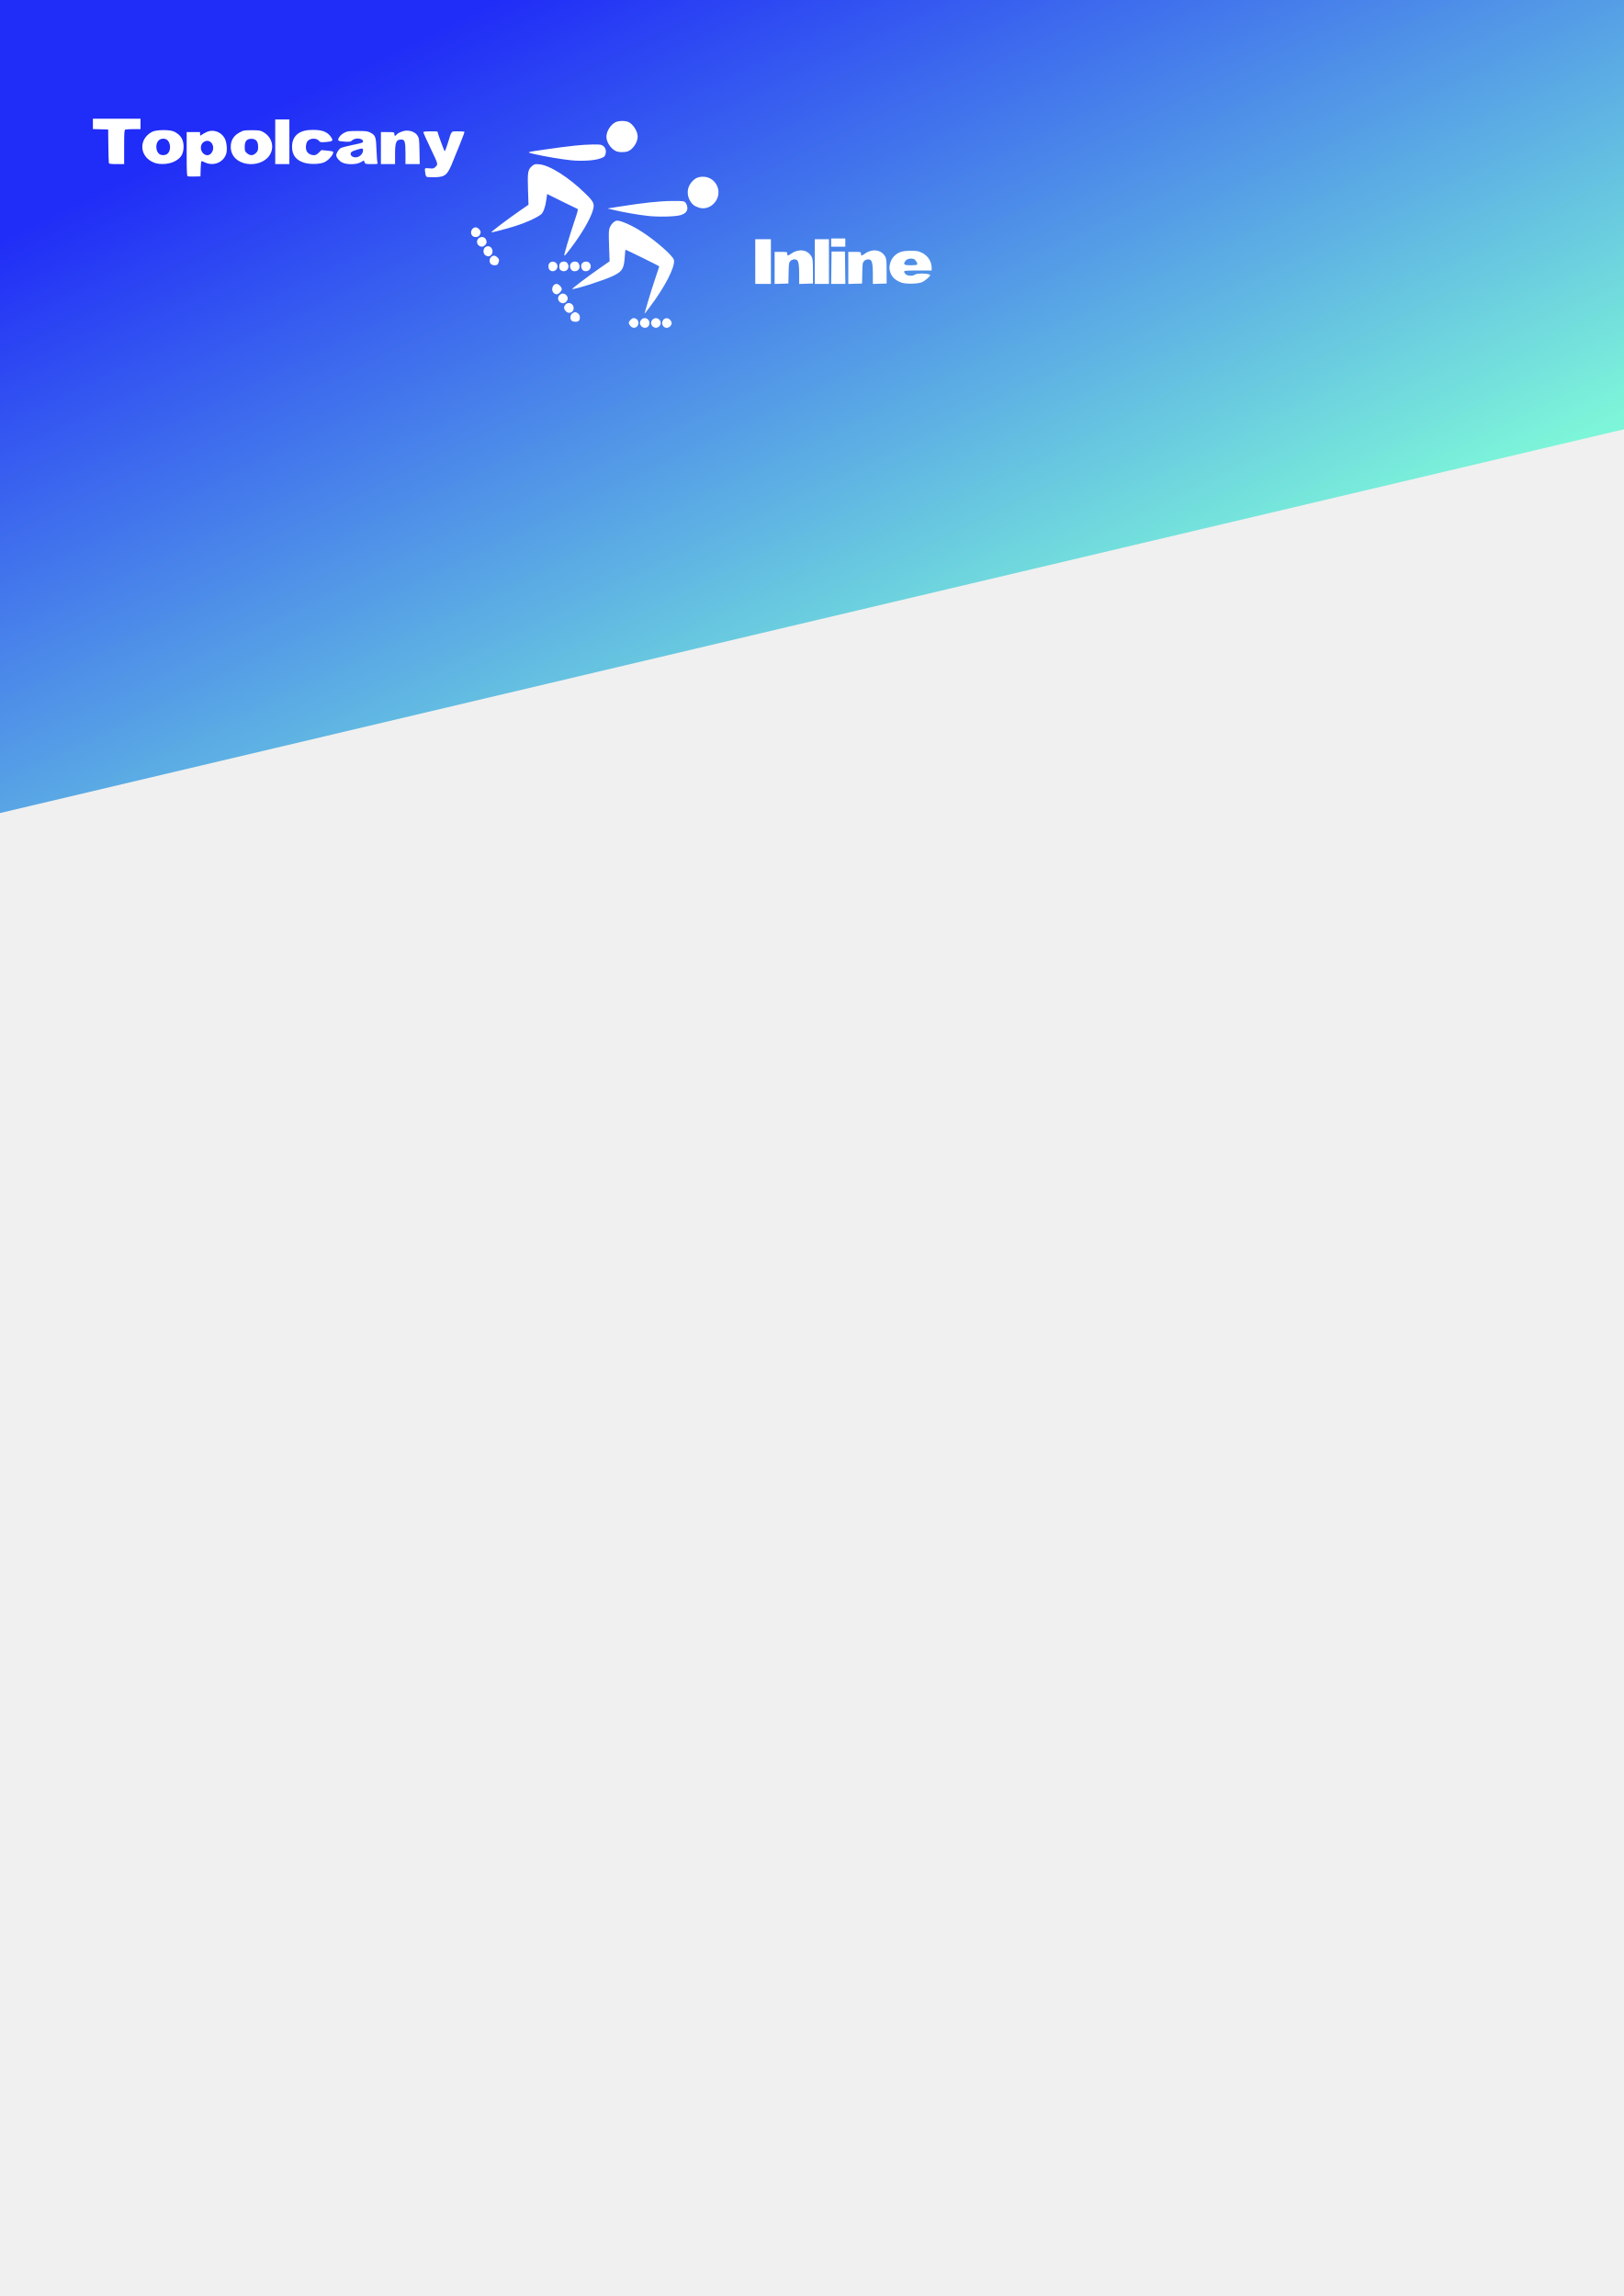
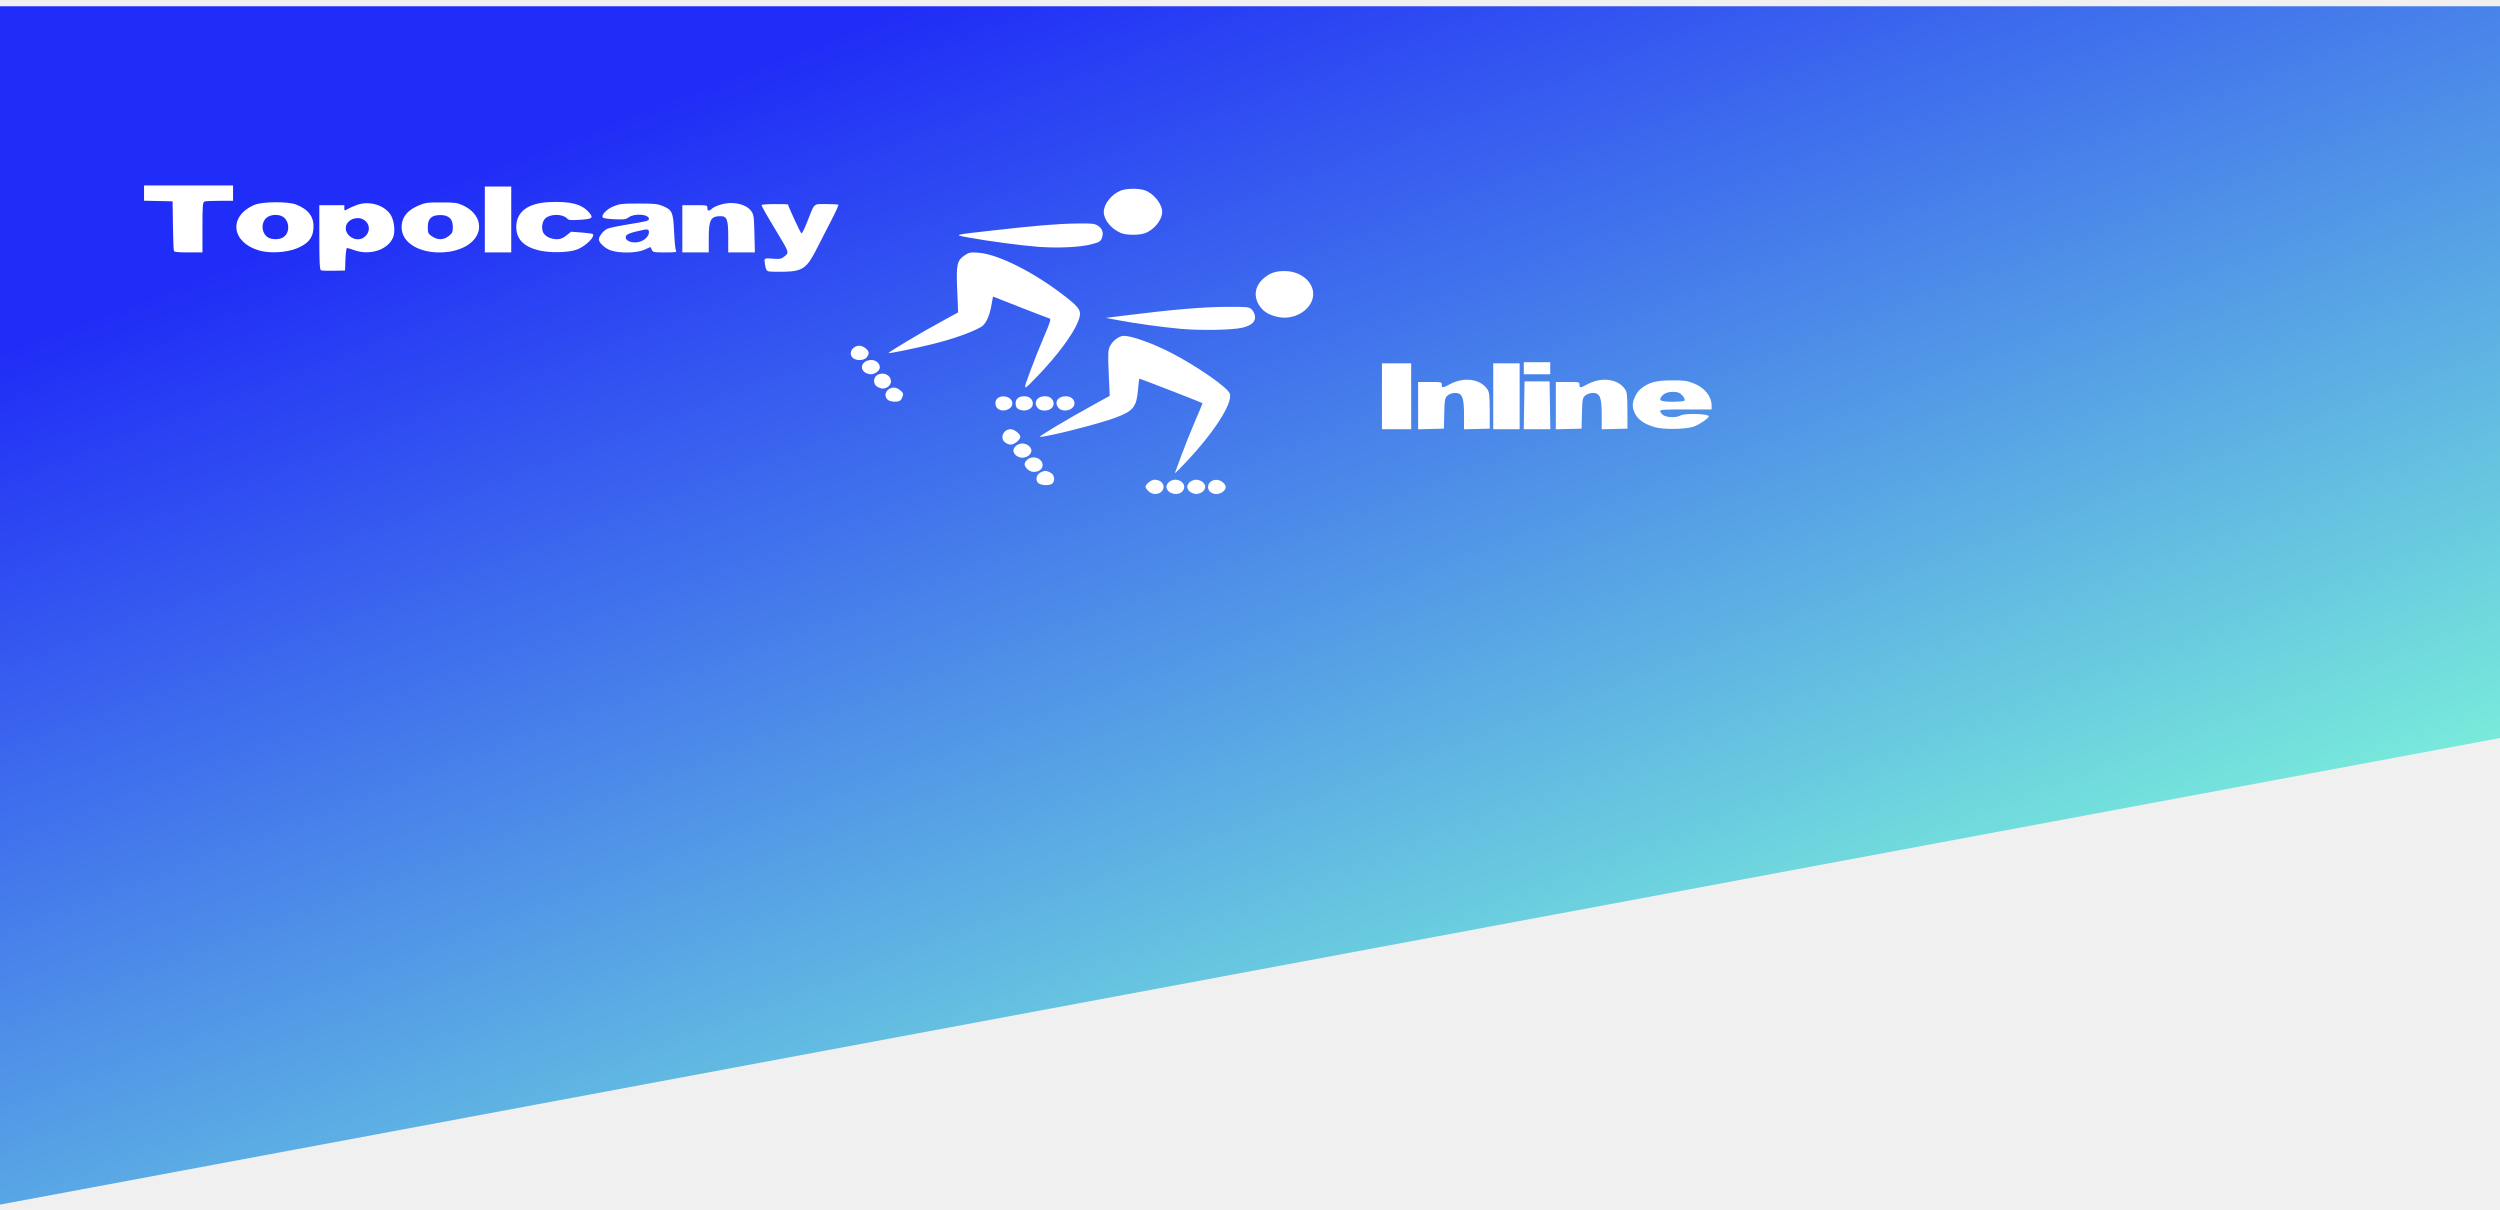
- <svg xmlns="http://www.w3.org/2000/svg" xmlns:xlink="http://www.w3.org/1999/xlink" width="210mm" height="297mm" viewBox="0 0 210 297" version="1.1" id="svg5" xml:space="preserve">
+ <svg xmlns="http://www.w3.org/2000/svg" xmlns:xlink="http://www.w3.org/1999/xlink" width="100%" viewBox="0 0 310 150" version="1.1" id="svg5" xml:space="preserve">
  <defs id="defs2">
    <linearGradient id="linearGradient9268">
      <stop style="stop-color:#202cf7;stop-opacity:1" offset="0" id="stop9264" />
      <stop style="stop-color:#7df5d9;stop-opacity:1" offset="1" id="stop9266" />
    </linearGradient>
    <linearGradient xlink:href="#linearGradient9268" id="linearGradient9270" x1="40.277" y1="41.328" x2="90.361" y2="139.744" gradientUnits="userSpaceOnUse" gradientTransform="matrix(1.059545,0,0,1,-7.730337,-27.66863)" />
  </defs>
-   <g id="layer1">
+   <g id="layer1" transform="matrix(1.791822,0,0,1.414671,-3.666519,1.269856)">
    <path id="rect554" style="fill:url(#linearGradient9270);fill-opacity:1;stroke-width:0.273;stroke-dasharray:none" d="M -1.051,-0.35 H 210.471 L 210.842,55.337 -1.051,105.421 Z" />
    <path style="fill:#ffffff;stroke-width:0.096" d="m 81.518,42.148 c -0.11,-0.139 -0.199,-0.307 -0.199,-0.372 0,-0.219 0.397,-0.626 0.611,-0.626 0.364,0 0.64,0.265 0.64,0.616 0,0.617 -0.674,0.862 -1.052,0.381 z m 1.437,0.061 c -0.106,-0.106 -0.193,-0.301 -0.193,-0.433 0,-0.132 0.087,-0.327 0.193,-0.433 0.557,-0.557 1.365,0.194 0.909,0.845 -0.191,0.272 -0.647,0.283 -0.909,0.021 z m 1.444,0 c -0.106,-0.106 -0.193,-0.301 -0.193,-0.433 0,-0.132 0.087,-0.327 0.193,-0.433 0.106,-0.106 0.301,-0.193 0.433,-0.193 0.132,0 0.327,0.087 0.433,0.193 0.106,0.106 0.193,0.301 0.193,0.433 0,0.132 -0.087,0.327 -0.193,0.433 -0.106,0.106 -0.301,0.193 -0.433,0.193 -0.132,0 -0.327,-0.087 -0.433,-0.193 z m 1.411,0.016 c -0.377,-0.417 -0.062,-1.122 0.472,-1.058 0.336,0.04 0.664,0.462 0.575,0.741 -0.155,0.489 -0.734,0.664 -1.048,0.317 z m -11.852,-0.725 c -0.259,-0.19 -0.237,-0.719 0.04,-0.943 0.121,-0.098 0.296,-0.178 0.39,-0.178 0.094,0 0.27,0.08 0.39,0.178 0.247,0.2 0.297,0.681 0.095,0.924 -0.153,0.184 -0.675,0.195 -0.916,0.019 z m 9.421,-1.024 c 0.027,-0.079 0.223,-0.751 0.435,-1.492 0.212,-0.741 0.625,-2.054 0.919,-2.917 0.293,-0.863 0.534,-1.591 0.534,-1.618 0,-0.04 -4.292,-2.154 -4.374,-2.154 -0.014,0 -0.052,0.401 -0.086,0.89 -0.11,1.601 -0.31,1.926 -1.556,2.525 -1.094,0.526 -4.702,1.686 -5.243,1.686 -0.148,0 1.95,-1.587 3.787,-2.865 l 1.047,-0.728 -0.069,-1.984 c -0.06,-1.744 -0.049,-2.033 0.094,-2.391 0.188,-0.47 0.636,-0.888 0.952,-0.888 0.555,0 2.009,0.661 3.28,1.492 1.805,1.179 3.923,3.05 4.057,3.583 0.209,0.831 -1.113,3.432 -3.062,6.026 -0.704,0.937 -0.782,1.029 -0.716,0.835 z M 73.144,40.223 c -0.245,-0.312 -0.252,-0.526 -0.025,-0.807 0.364,-0.45 1.077,-0.156 1.077,0.444 0,0.588 -0.688,0.825 -1.052,0.363 z m -0.777,-1.19 c -0.106,-0.106 -0.193,-0.301 -0.193,-0.433 0,-0.132 0.087,-0.327 0.193,-0.433 0.106,-0.106 0.301,-0.193 0.433,-0.193 0.132,0 0.327,0.087 0.433,0.193 0.106,0.106 0.193,0.301 0.193,0.433 0,0.132 -0.087,0.327 -0.193,0.433 -0.106,0.106 -0.301,0.193 -0.433,0.193 -0.132,0 -0.327,-0.087 -0.433,-0.193 z M 71.597,37.878 c -0.379,-0.379 -0.118,-1.155 0.389,-1.155 0.256,0 0.669,0.416 0.669,0.674 0,0.258 -0.413,0.674 -0.669,0.674 -0.108,0 -0.284,-0.087 -0.389,-0.193 z m 26.085,-4.043 v -2.888 h 1.011 1.011 v 2.888 2.888 h -1.011 -1.011 z m 2.503,0.822 v -2.073 h 0.818 c 0.809,0 0.818,0.003 0.818,0.241 0,0.305 0.051,0.3 0.565,-0.048 0.951,-0.644 2.053,-0.477 2.56,0.39 0.167,0.284 0.189,0.511 0.193,1.915 l 0.003,1.592 -0.89,0.028 -0.89,0.028 v -1.249 c 0,-1.215 -0.085,-1.711 -0.319,-1.859 -0.223,-0.142 -0.613,-0.073 -0.817,0.144 -0.188,0.2 -0.209,0.343 -0.233,1.564 l -0.027,1.344 -0.89,0.028 -0.89,0.028 z m 5.198,-0.822 v -2.888 h 0.914 0.914 v 2.888 2.888 h -0.914 -0.914 z m 2.14,0.794 0.026,-2.094 h 0.866 0.866 l 0.026,2.094 0.026,2.094 h -0.918 -0.918 z m 2.192,0.028 V 32.584 h 0.818 c 0.809,0 0.818,0.003 0.818,0.241 0,0.305 0.051,0.3 0.565,-0.048 0.951,-0.644 2.053,-0.477 2.56,0.39 0.167,0.284 0.189,0.511 0.192,1.915 l 0.003,1.592 -0.89,0.028 -0.89,0.028 v -1.249 c 0,-1.215 -0.085,-1.711 -0.319,-1.859 -0.223,-0.142 -0.613,-0.073 -0.817,0.144 -0.188,0.2 -0.209,0.343 -0.233,1.564 l -0.027,1.344 -0.89,0.028 -0.89,0.028 z m 6.88,1.899 c -0.92,-0.33 -1.38,-0.832 -1.539,-1.682 -0.094,-0.503 0.166,-1.309 0.551,-1.703 0.54,-0.553 1.045,-0.725 2.145,-0.728 0.856,-0.003 1.022,0.026 1.496,0.259 0.765,0.376 1.247,1.135 1.247,1.964 v 0.325 h -1.781 c -1.519,0 -1.781,0.021 -1.781,0.144 0,0.079 0.087,0.231 0.193,0.337 0.233,0.233 0.929,0.263 1.209,0.051 0.288,-0.218 1.968,-0.157 1.968,0.071 0,0.16 -0.671,0.74 -1.045,0.902 -0.551,0.239 -2.068,0.273 -2.663,0.06 z m 2.022,-2.333 c 0.098,-0.159 -0.23,-0.671 -0.468,-0.73 -0.435,-0.109 -0.851,-0.005 -1.05,0.263 -0.328,0.441 -0.18,0.561 0.693,0.561 0.422,0 0.793,-0.042 0.825,-0.093 z m -47.533,0.687 c -0.211,-0.234 -0.203,-0.717 0.017,-0.916 0.386,-0.349 1.003,-0.062 1.003,0.466 0,0.537 -0.673,0.833 -1.02,0.45 z m 1.428,0.043 c -0.122,-0.089 -0.182,-0.251 -0.182,-0.493 0,-0.409 0.214,-0.626 0.619,-0.626 0.329,0 0.574,0.274 0.574,0.642 0,0.518 -0.58,0.791 -1.012,0.476 z m 1.354,-0.081 c -0.327,-0.466 -0.065,-1.037 0.476,-1.037 0.228,0 0.371,0.064 0.476,0.214 0.327,0.466 0.065,1.037 -0.476,1.037 -0.228,0 -0.371,-0.064 -0.476,-0.214 z m 1.444,0 c -0.34,-0.485 -0.072,-1.037 0.502,-1.037 0.537,0 0.795,0.671 0.407,1.059 -0.262,0.262 -0.718,0.251 -0.909,-0.021 z M 63.478,34.14 c -0.216,-0.239 -0.201,-0.649 0.033,-0.883 0.26,-0.26 0.537,-0.242 0.832,0.053 0.192,0.192 0.231,0.302 0.18,0.505 -0.036,0.143 -0.11,0.314 -0.165,0.38 -0.151,0.182 -0.697,0.147 -0.88,-0.055 z m 9.858,-2.485 c 0.26,-0.892 0.7,-2.29 0.978,-3.106 0.415,-1.219 0.48,-1.493 0.362,-1.532 -0.079,-0.026 -0.991,-0.469 -2.027,-0.984 L 70.766,25.097 70.646,25.929 c -0.135,0.938 -0.395,1.609 -0.708,1.835 -0.674,0.484 -1.942,1.053 -3.298,1.479 -1.207,0.379 -3.046,0.858 -3.097,0.806 -0.057,-0.057 2.206,-1.767 3.713,-2.806 l 1.097,-0.757 -0.066,-1.994 c -0.074,-2.239 -0.015,-2.561 0.55,-3.037 0.271,-0.228 0.355,-0.247 0.903,-0.203 1.355,0.109 3.873,1.712 6.012,3.828 1.083,1.071 1.179,1.305 0.903,2.2 -0.347,1.124 -1.461,3.022 -2.824,4.809 -1.028,1.348 -1.016,1.359 -0.494,-0.433 z m -10.574,1.356 c -0.314,-0.22 -0.301,-0.847 0.022,-1.059 0.423,-0.277 0.919,0.039 0.919,0.585 0,0.335 -0.267,0.624 -0.578,0.624 -0.082,0 -0.246,-0.067 -0.364,-0.15 z m -0.888,-1.294 c -0.397,-0.397 -0.1,-1.059 0.476,-1.059 0.319,0 0.583,0.293 0.583,0.647 0,0.29 -0.325,0.604 -0.626,0.604 -0.132,0 -0.327,-0.087 -0.433,-0.193 z m 45.624,-0.337 v -0.529 h 0.914 0.914 v 0.529 0.529 h -0.914 -0.914 z M 61.072,30.483 c -0.344,-0.381 -0.054,-1.075 0.45,-1.075 0.268,0 0.642,0.37 0.642,0.635 0,0.104 -0.067,0.285 -0.15,0.403 -0.189,0.27 -0.713,0.291 -0.942,0.038 z M 83.725,27.922 C 82.43,27.771 80.665,27.463 79.441,27.173 l -0.866,-0.205 1.396,-0.222 c 3.137,-0.5 5.324,-0.736 6.903,-0.746 1.465,-0.009 1.573,0.003 1.764,0.193 0.112,0.111 0.226,0.371 0.253,0.578 0.069,0.515 -0.208,0.852 -0.864,1.053 -0.688,0.211 -2.905,0.262 -4.302,0.099 z m 6.688,-1.056 c -0.57,-0.178 -0.891,-0.421 -1.157,-0.874 -0.485,-0.827 -0.398,-1.787 0.225,-2.477 0.433,-0.48 0.821,-0.654 1.463,-0.654 0.912,0 1.709,0.643 1.928,1.555 0.353,1.471 -1.067,2.886 -2.46,2.45 z M 55.27,22.897 c -0.16,-0.036 -0.217,-0.142 -0.265,-0.487 -0.098,-0.718 -0.121,-0.691 0.509,-0.634 0.523,0.047 0.59,0.031 0.827,-0.206 0.323,-0.323 0.317,-0.347 -0.492,-2.042 -0.783,-1.64 -1.097,-2.343 -1.097,-2.453 0,-0.046 0.411,-0.084 0.914,-0.084 0.503,0 0.914,0.012 0.914,0.027 0,0.148 0.868,2.524 0.929,2.543 0.045,0.014 0.231,-0.461 0.413,-1.056 0.507,-1.653 0.388,-1.514 1.304,-1.514 0.433,0 0.811,0.024 0.841,0.054 0.03,0.03 -0.226,0.734 -0.568,1.564 -0.342,0.83 -0.75,1.835 -0.906,2.232 -0.7,1.779 -0.997,2.048 -2.295,2.081 -0.453,0.012 -0.916,5.83e-4 -1.028,-0.024 z m -31.006,-0.097 c -0.092,-0.039 -0.12,-0.708 -0.12,-2.882 v -2.831 h 0.866 0.866 v 0.252 c 0,0.245 0.006,0.248 0.217,0.093 0.119,-0.088 0.407,-0.249 0.64,-0.359 0.824,-0.389 1.847,-0.036 2.317,0.799 0.271,0.482 0.372,1.52 0.199,2.043 -0.359,1.087 -1.606,1.606 -2.685,1.116 -0.231,-0.105 -0.457,-0.19 -0.502,-0.19 -0.045,0 -0.095,0.444 -0.11,0.987 l -0.027,0.987 -0.77,0.018 c -0.424,0.01 -0.824,-0.004 -0.89,-0.032 z m 3.027,-2.946 c 0.66,-0.727 0.063,-1.919 -0.787,-1.573 -0.563,0.229 -0.707,0.988 -0.282,1.493 0.312,0.371 0.774,0.405 1.069,0.08 z M 14.083,21.106 c -0.025,-0.066 -0.056,-1.073 -0.069,-2.238 l -0.025,-2.118 -0.987,-0.027 -0.987,-0.027 v -0.67 -0.67 h 3.08 3.08 v 0.674 0.674 h -0.907 c -0.499,0 -0.975,0.026 -1.059,0.058 -0.133,0.051 -0.152,0.341 -0.152,2.262 v 2.204 h -0.966 c -0.685,0 -0.979,-0.035 -1.01,-0.12 z m 5.897,-0.046 c -1.949,-0.723 -2.131,-3.032 -0.317,-4.004 0.542,-0.29 2.312,-0.306 2.875,-0.026 0.871,0.433 1.254,1.102 1.201,2.099 -0.045,0.849 -0.379,1.35 -1.168,1.753 -0.714,0.365 -1.873,0.445 -2.592,0.178 z m 1.633,-1.133 c 0.453,-0.317 0.514,-1.217 0.116,-1.722 -0.272,-0.346 -0.917,-0.356 -1.233,-0.019 -0.421,0.448 -0.353,1.413 0.122,1.746 0.259,0.182 0.733,0.18 0.995,-0.004 z m 9.868,1.158 c -1.125,-0.351 -1.741,-1.235 -1.628,-2.333 0.074,-0.719 0.435,-1.236 1.129,-1.617 0.495,-0.271 0.59,-0.289 1.585,-0.289 0.951,0 1.102,0.025 1.487,0.241 1.297,0.728 1.54,2.363 0.5,3.371 -0.728,0.706 -1.994,0.964 -3.073,0.627 z m 1.622,-1.295 c 0.242,-0.242 0.281,-0.355 0.281,-0.804 0,-0.694 -0.284,-1.032 -0.866,-1.032 -0.608,0 -0.867,0.312 -0.867,1.046 0,0.522 0.026,0.596 0.296,0.823 0.401,0.338 0.796,0.327 1.155,-0.032 z m 2.495,-1.451 v -2.888 h 0.914 0.914 v 2.888 2.888 h -0.914 -0.914 z m 3.687,2.694 c -1.015,-0.332 -1.505,-0.988 -1.512,-2.02 -0.008,-1.33 0.795,-2.106 2.269,-2.194 1.475,-0.088 2.264,0.169 2.765,0.901 0.332,0.485 0.238,0.581 -0.632,0.649 -0.675,0.052 -0.77,0.039 -0.899,-0.13 -0.306,-0.398 -1.125,-0.4 -1.483,-0.005 -0.226,0.25 -0.303,0.896 -0.151,1.263 0.142,0.342 0.533,0.575 0.966,0.575 0.217,0 0.397,-0.094 0.632,-0.329 l 0.329,-0.329 0.716,0.068 c 0.394,0.038 0.744,0.096 0.777,0.129 0.202,0.202 -0.453,1.039 -1.055,1.347 -0.585,0.299 -1.926,0.336 -2.723,0.075 z m 5.002,0.004 c -0.388,-0.176 -0.795,-0.662 -0.796,-0.951 -7.37e-4,-0.279 0.328,-0.8 0.591,-0.936 0.152,-0.079 0.785,-0.247 1.407,-0.374 1.314,-0.268 1.467,-0.319 1.467,-0.484 0,-0.414 -1.002,-0.516 -1.4,-0.142 -0.198,0.186 -0.307,0.206 -0.949,0.174 -0.399,-0.02 -0.769,-0.081 -0.823,-0.135 -0.183,-0.183 0.223,-0.746 0.726,-1.005 0.428,-0.22 0.573,-0.241 1.721,-0.241 1.063,0 1.311,0.029 1.633,0.193 0.702,0.357 0.769,0.539 0.829,2.244 0.029,0.83 0.088,1.585 0.131,1.678 0.07,0.153 0.003,0.168 -0.753,0.168 -0.794,0 -0.835,-0.01 -0.921,-0.237 l -0.09,-0.237 -0.413,0.236 c -0.542,0.31 -1.731,0.335 -2.36,0.049 z m 2.122,-0.785 c 0.317,-0.162 0.543,-0.487 0.545,-0.783 0.003,-0.32 -0.07,-0.325 -0.896,-0.07 -0.449,0.139 -0.648,0.251 -0.693,0.392 -0.138,0.436 0.522,0.728 1.044,0.461 z m 2.857,-1.096 v -2.069 h 0.866 c 0.86,0 0.866,0.002 0.866,0.241 0,0.278 0.113,0.309 0.301,0.081 0.21,-0.253 0.866,-0.51 1.309,-0.512 0.608,-0.003 1.141,0.248 1.396,0.657 0.201,0.323 0.221,0.484 0.25,2.012 l 0.032,1.66 h -0.922 -0.922 v -1.374 c 0,-1.501 -0.088,-1.802 -0.527,-1.802 -0.683,0 -0.821,0.321 -0.821,1.92 v 1.256 h -0.914 -0.914 z m 24.642,1.583 c -1.134,-0.108 -3.488,-0.504 -4.766,-0.801 -1.137,-0.264 -1.222,-0.23 1.588,-0.633 2.997,-0.43 4.551,-0.593 5.841,-0.612 1.054,-0.016 1.2,0.003 1.442,0.183 0.32,0.239 0.428,0.66 0.283,1.108 -0.094,0.289 -0.176,0.35 -0.733,0.536 -0.758,0.253 -2.311,0.346 -3.654,0.218 z m 5.726,-1.204 c -0.68,-0.352 -1.203,-1.158 -1.203,-1.852 0,-0.704 0.554,-1.581 1.19,-1.883 0.403,-0.191 1.206,-0.204 1.634,-0.025 0.613,0.256 1.219,1.203 1.218,1.901 -0.002,0.717 -0.584,1.613 -1.224,1.88 -0.416,0.174 -1.26,0.163 -1.615,-0.021 z" id="path189" />
  </g>
</svg>
